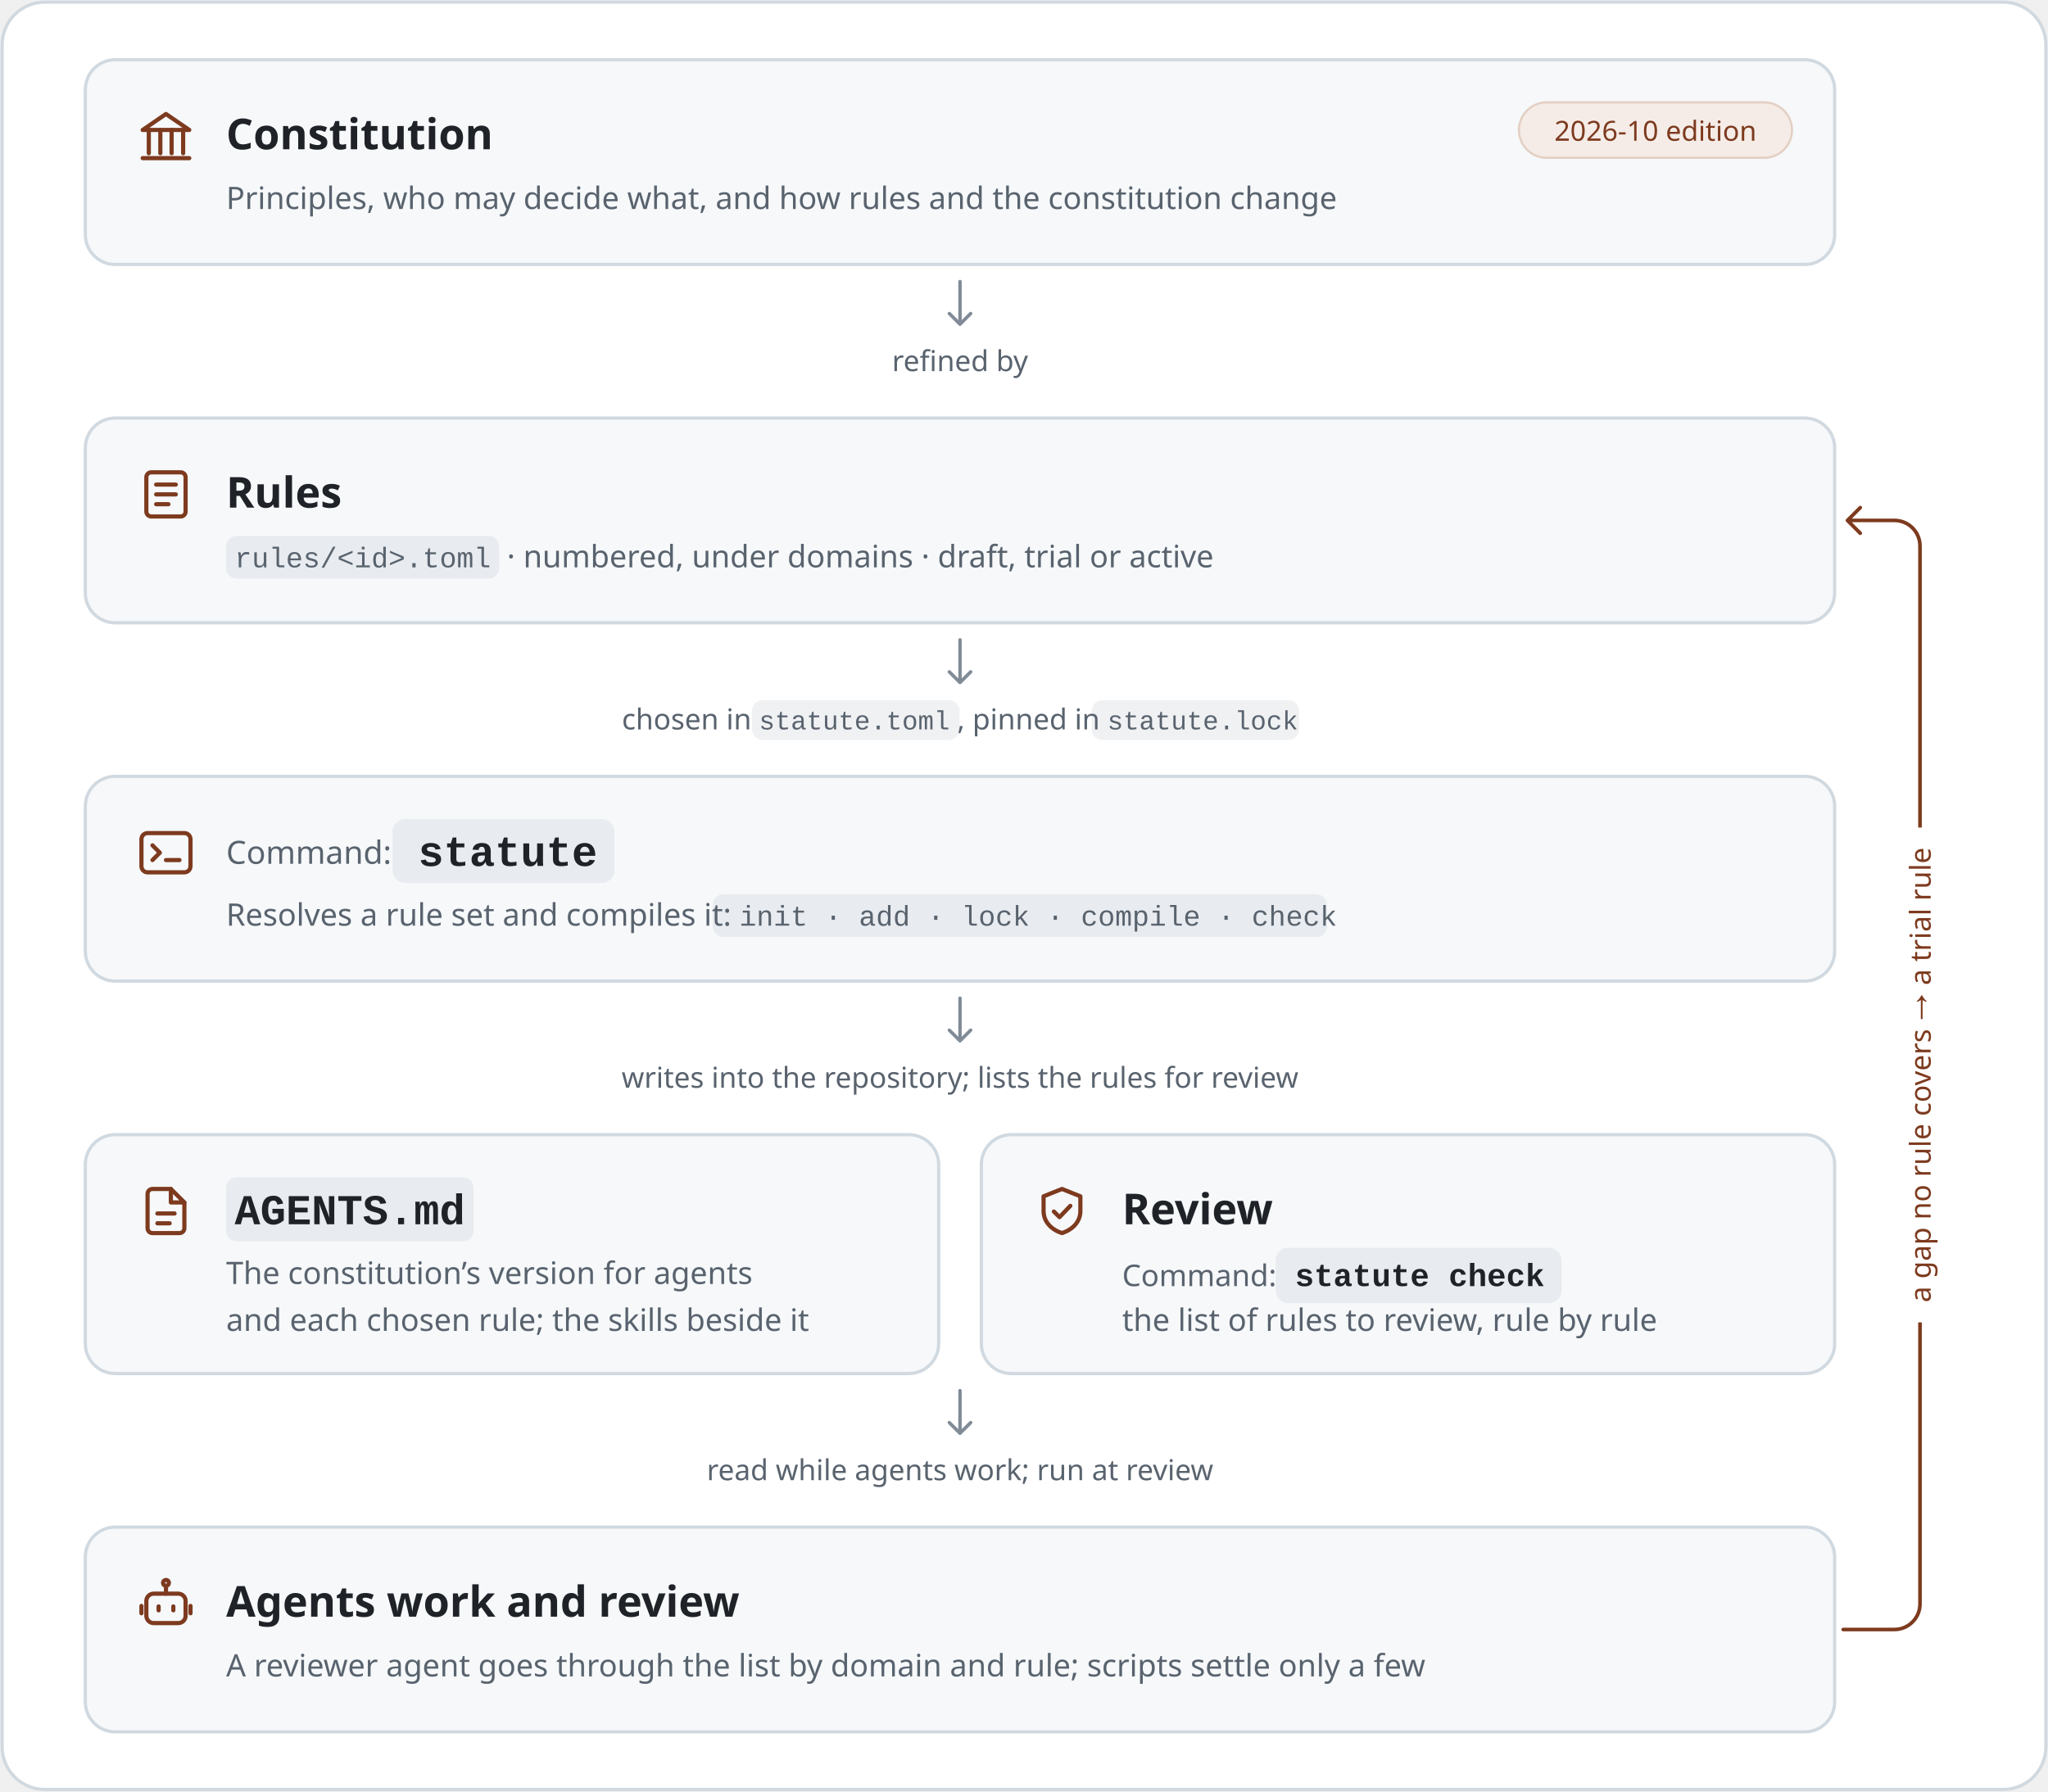
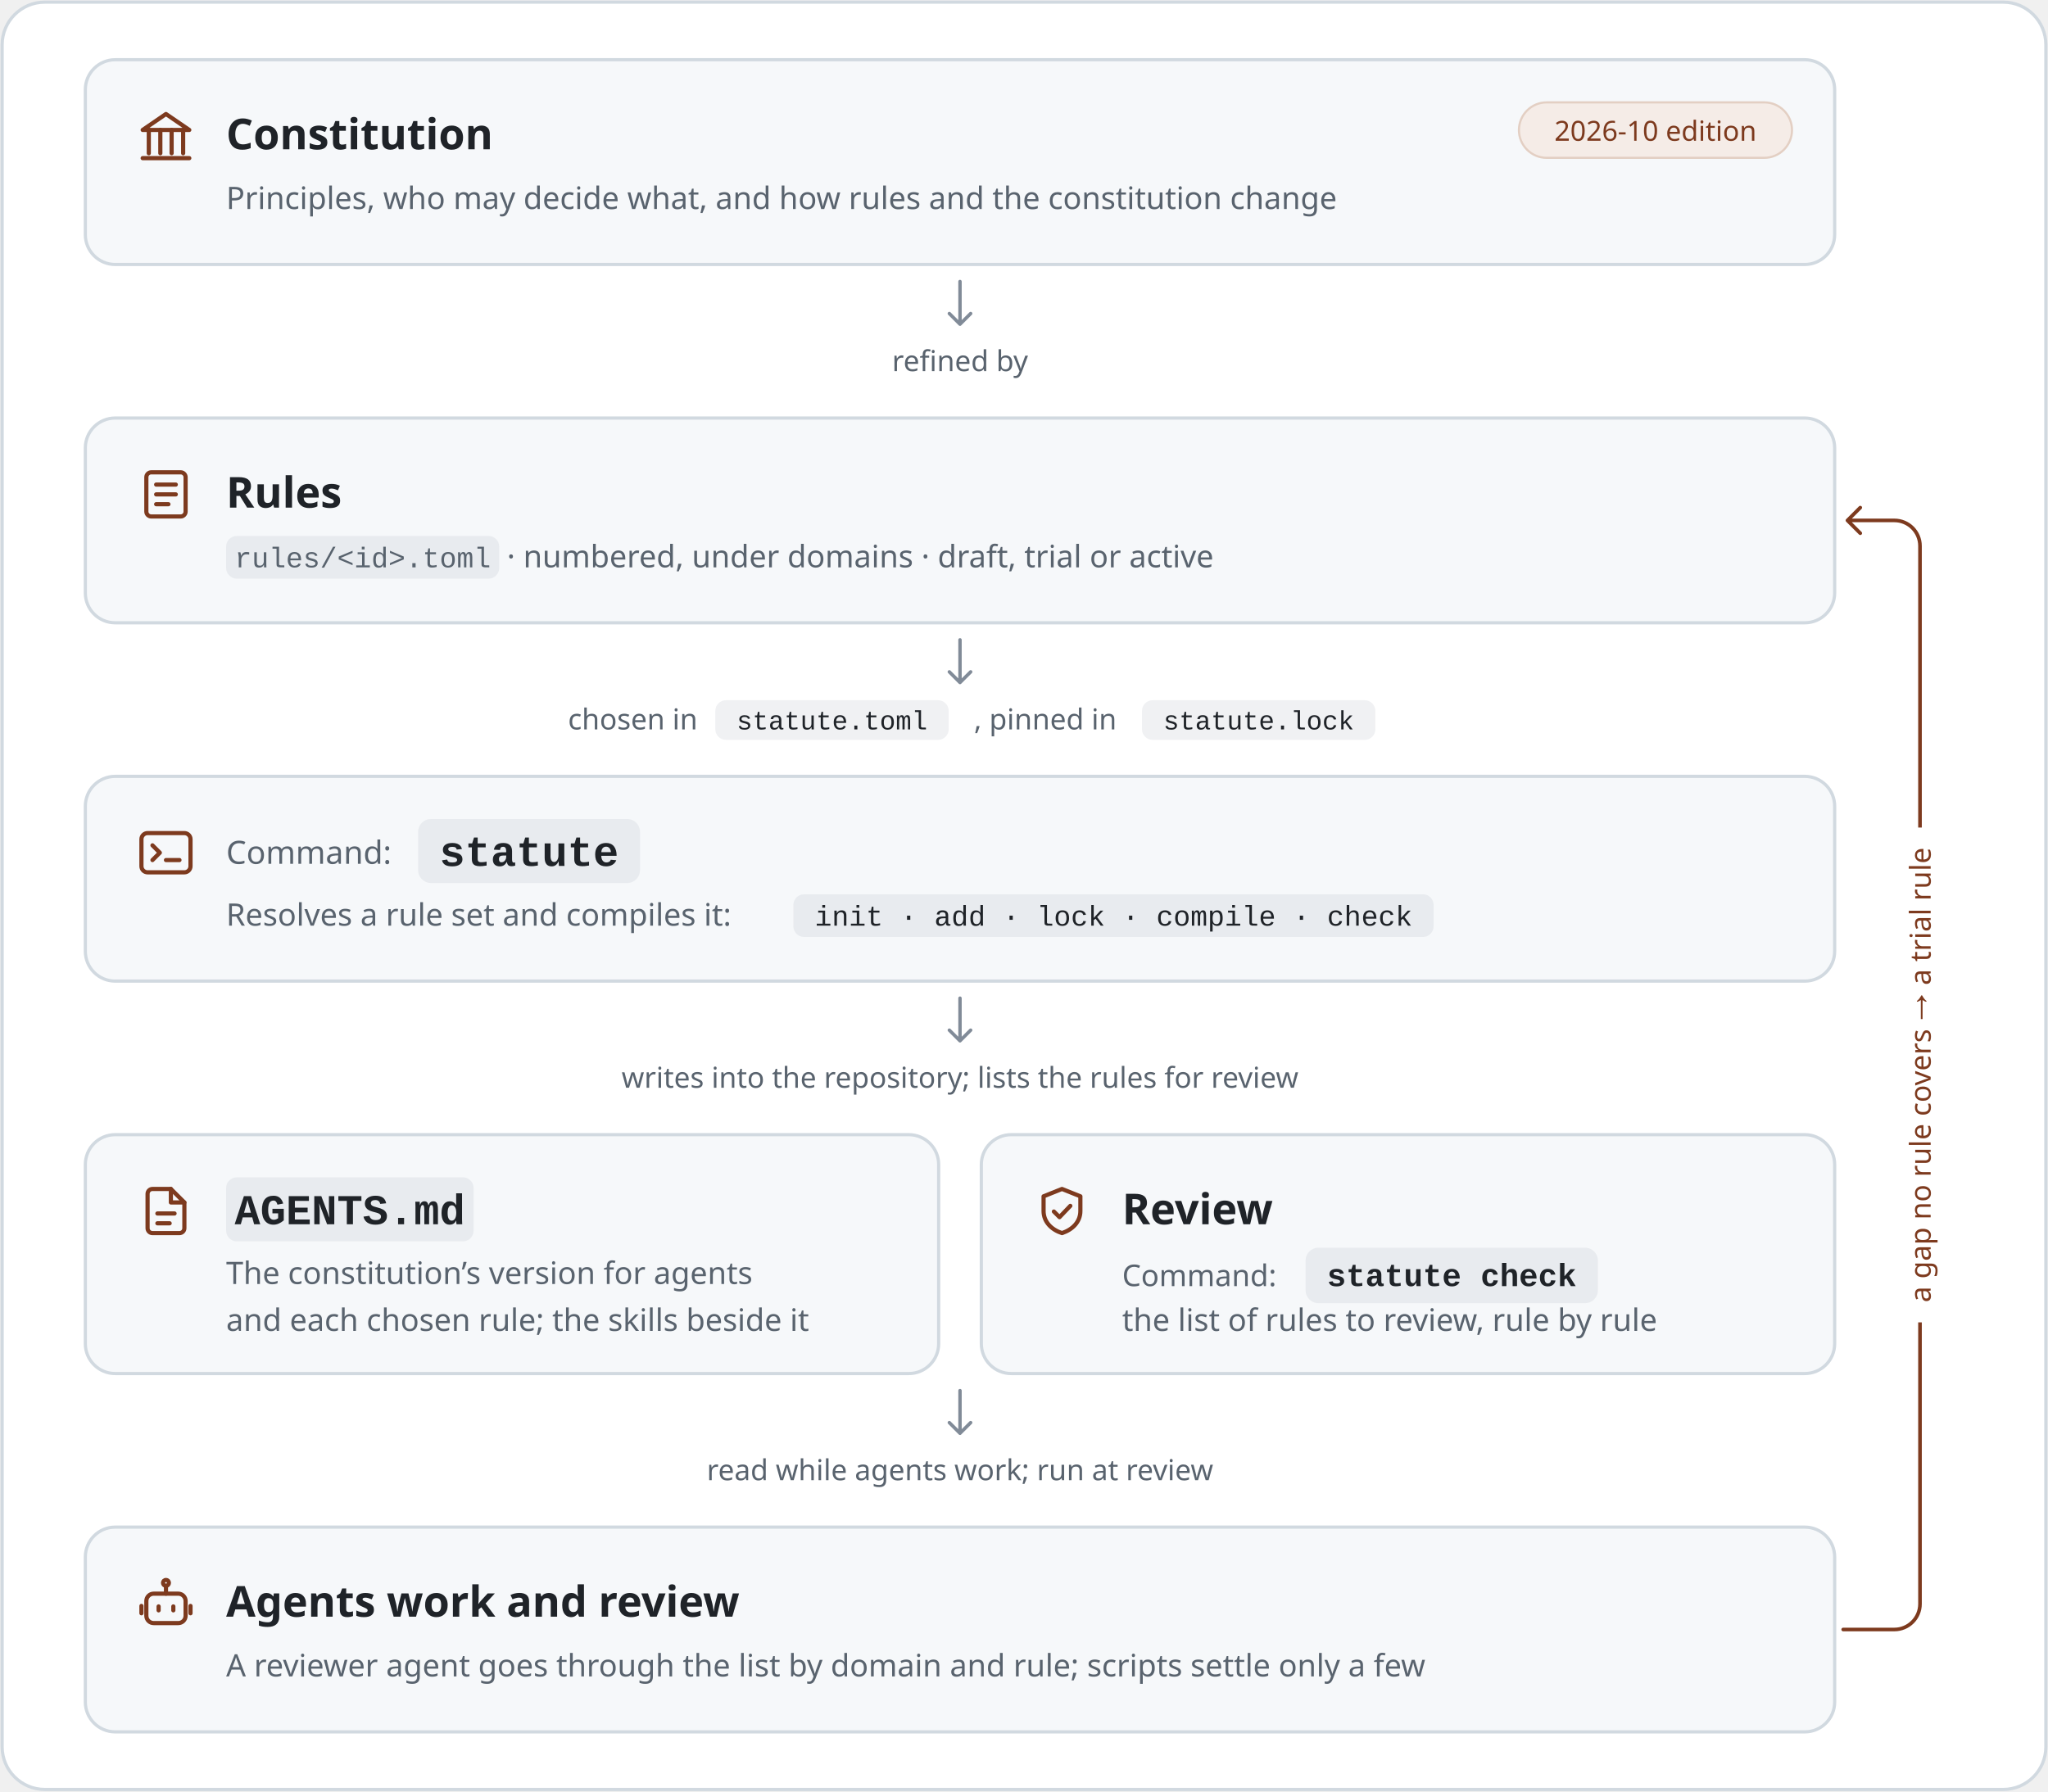
<svg xmlns="http://www.w3.org/2000/svg" viewBox="0 0 960 840" width="960" height="840" role="img" aria-labelledby="t">
  <g font-family="-apple-system, BlinkMacSystemFont, &quot;Segoe UI&quot;, &quot;Noto Sans&quot;, Helvetica, Arial, &quot;PingFang SC&quot;, &quot;Hiragino Sans GB&quot;, &quot;Microsoft YaHei&quot;, &quot;Noto Sans CJK SC&quot;, sans-serif">
    <rect x="1" y="1" width="958" height="838" rx="20" fill="#ffffff" stroke="#d1d9e0" stroke-width="1.5" />
    <rect x="40" y="28" width="820" height="96" rx="14" fill="#f6f8fa" stroke="#d1d9e0" stroke-width="1.5" />
    <g transform="translate(64 50) scale(1.15)" fill="none" stroke="#7d3a1e" stroke-width="1.7" stroke-linecap="round" stroke-linejoin="round">
      <path d="M2.5 9.5 12 3l9.5 6.5z" />
      <path d="M5 9.5V19M9.7 9.5V19M14.3 9.5V19M19 9.5V19M2.5 21h19" />
    </g>
    <text x="106" y="70" font-size="20" font-weight="600" fill="#1f2328">Constitution</text>
    <rect x="712" y="48" width="128" height="26" rx="13" fill="#f5ece7" stroke="#e3cfc3" />
    <text x="776" y="66" font-size="13" font-weight="500" text-anchor="middle" fill="#7d3a1e">2026-10 edition</text>
    <text x="106" y="98" font-size="14.5" fill="#59636e">Principles, who may decide what, and how rules and the constitution change</text>
    <path d="M450 132v20M445 147l5 5 5-5" fill="none" stroke="#818b98" stroke-width="1.6" stroke-linecap="round" stroke-linejoin="round" />
    <text x="450" y="174" font-size="13.5" text-anchor="middle" fill="#59636e">refined by</text>
    <rect x="40" y="196" width="820" height="96" rx="14" fill="#f6f8fa" stroke="#d1d9e0" stroke-width="1.5" />
    <g transform="translate(64 218) scale(1.15)" fill="none" stroke="#7d3a1e" stroke-width="1.7" stroke-linecap="round" stroke-linejoin="round">
      <rect x="4" y="3" width="16" height="18" rx="2" />
      <path d="M8 8h8M8 12h8M8 16h5" />
    </g>
    <text x="106" y="238" font-size="20" font-weight="600" fill="#1f2328">Rules</text>
    <rect x="106.0" y="251.3" width="128.0" height="20.0" rx="5" fill="#818b98" fill-opacity="0.12" />
    <text x="106" y="266" font-size="14.5" fill="#59636e">
      <tspan dx="4" font-family="ui-monospace, SFMono-Regular, &quot;SF Mono&quot;, Menlo, Consolas, &quot;Liberation Mono&quot;, monospace" font-size="0.92em">rules/&lt;id&gt;.toml</tspan>  · numbered, under domains · draft, trial or active</text>
    <path d="M450 300v20M445 315l5 5 5-5" fill="none" stroke="#818b98" stroke-width="1.6" stroke-linecap="round" stroke-linejoin="round" />
-     <rect x="352.5" y="328.3" width="97.3" height="18.6" rx="5" fill="#818b98" fill-opacity="0.12" />
-     <rect x="511.7" y="328.3" width="97.3" height="18.6" rx="5" fill="#818b98" fill-opacity="0.12" />
-     <text x="450" y="342" font-size="13.5" text-anchor="middle" fill="#59636e">chosen in <tspan font-family="ui-monospace, SFMono-Regular, &quot;SF Mono&quot;, Menlo, Consolas, &quot;Liberation Mono&quot;, monospace" font-size="0.92em">statute.toml</tspan> , pinned in <tspan font-family="ui-monospace, SFMono-Regular, &quot;SF Mono&quot;, Menlo, Consolas, &quot;Liberation Mono&quot;, monospace" font-size="0.92em">statute.lock</tspan>
-     </text>
+     <rect x="335.3" y="328.3" width="109.4" height="18.6" rx="5" fill="#818b98" fill-opacity="0.12" />
+     <text x="390" y="342" font-size="12.42" text-anchor="middle" textLength="89.4" lengthAdjust="spacing" fill="#1f2328" font-family="ui-monospace, SFMono-Regular, &quot;SF Mono&quot;, Menlo, Consolas, &quot;Liberation Mono&quot;, monospace">statute.toml</text>
+     <rect x="535.3" y="328.3" width="109.4" height="18.6" rx="5" fill="#818b98" fill-opacity="0.12" />
+     <text x="590" y="342" font-size="12.42" text-anchor="middle" textLength="89.4" lengthAdjust="spacing" fill="#1f2328" font-family="ui-monospace, SFMono-Regular, &quot;SF Mono&quot;, Menlo, Consolas, &quot;Liberation Mono&quot;, monospace">statute.lock</text>
+     <text x="327" y="342" font-size="13.5" text-anchor="end" fill="#59636e">chosen in</text>
+     <text x="490" y="342" font-size="13.5" text-anchor="middle" fill="#59636e">, pinned in</text>
    <rect x="40" y="364" width="820" height="96" rx="14" fill="#f6f8fa" stroke="#d1d9e0" stroke-width="1.5" />
    <g transform="translate(64 386) scale(1.15)" fill="none" stroke="#7d3a1e" stroke-width="1.7" stroke-linecap="round" stroke-linejoin="round">
      <rect x="2" y="4" width="20" height="16" rx="2.5" />
      <path d="m6.5 9 3 3-3 3M12 15h5.5" />
    </g>
-     <rect x="184" y="384" width="104" height="30" rx="6" fill="#818b98" fill-opacity="0.12" />
+     <rect x="196" y="384" width="104" height="30" rx="6" fill="#818b98" fill-opacity="0.12" />
    <text x="106" y="405" font-size="15" font-weight="500" fill="#59636e">Command:</text>
-     <text x="196" y="406" font-size="20" font-weight="600" fill="#1f2328" font-family="ui-monospace, SFMono-Regular, &quot;SF Mono&quot;, Menlo, Consolas, &quot;Liberation Mono&quot;, monospace">statute</text>
-     <rect x="334.1" y="419.3" width="287.9" height="20.0" rx="5" fill="#818b98" fill-opacity="0.12" />
-     <text x="106" y="434" font-size="14.5" fill="#59636e">Resolves a rule set and compiles it: <tspan font-family="ui-monospace, SFMono-Regular, &quot;SF Mono&quot;, Menlo, Consolas, &quot;Liberation Mono&quot;, monospace" font-size="0.92em">init · add · lock · compile · check</tspan>
-     </text>
+     <text x="248" y="406" font-size="20" font-weight="600" text-anchor="middle" textLength="84" lengthAdjust="spacing" fill="#1f2328" font-family="ui-monospace, SFMono-Regular, &quot;SF Mono&quot;, Menlo, Consolas, &quot;Liberation Mono&quot;, monospace">statute</text>
+     <text x="106" y="434" font-size="14.5" fill="#59636e">Resolves a rule set and compiles it:</text>
+     <rect x="371.9" y="419.3" width="300.1" height="20.0" rx="5" fill="#818b98" fill-opacity="0.12" />
+     <text x="522" y="434" font-size="13.34" text-anchor="middle" textLength="280.1" lengthAdjust="spacing" fill="#1f2328" font-family="ui-monospace, SFMono-Regular, &quot;SF Mono&quot;, Menlo, Consolas, &quot;Liberation Mono&quot;, monospace">init · add · lock · compile · check</text>
    <path d="M450 468v20M445 483l5 5 5-5" fill="none" stroke="#818b98" stroke-width="1.6" stroke-linecap="round" stroke-linejoin="round" />
    <text x="450" y="510" font-size="13.5" text-anchor="middle" fill="#59636e">writes into the repository; lists the rules for review</text>
    <rect x="40" y="532" width="400" height="112" rx="14" fill="#f6f8fa" stroke="#d1d9e0" stroke-width="1.5" />
    <g transform="translate(64 554) scale(1.15)" fill="none" stroke="#7d3a1e" stroke-width="1.7" stroke-linecap="round" stroke-linejoin="round">
      <path d="M14 3H6.5A2 2 0 0 0 4.5 5v14a2 2 0 0 0 2 2h11a2 2 0 0 0 2-2V8.5z" />
      <path d="M14 3v5.5h5.5M8.5 13h7M8.5 17h5" />
    </g>
    <rect x="106.0" y="552.0" width="116.0" height="30.0" rx="5" fill="#818b98" fill-opacity="0.12" />
    <text x="106" y="574" font-size="20" font-weight="600" fill="#1f2328">
      <tspan dx="4" font-family="ui-monospace, SFMono-Regular, &quot;SF Mono&quot;, Menlo, Consolas, &quot;Liberation Mono&quot;, monospace">AGENTS.md</tspan>
    </text>
    <text x="106" y="602" font-size="14.5" fill="#59636e">The constitution’s version for agents</text>
    <text x="106" y="624" font-size="14.5" fill="#59636e">and each chosen rule; the skills beside it</text>
    <rect x="460" y="532" width="400" height="112" rx="14" fill="#f6f8fa" stroke="#d1d9e0" stroke-width="1.5" />
    <g transform="translate(484 554) scale(1.15)" fill="none" stroke="#7d3a1e" stroke-width="1.7" stroke-linecap="round" stroke-linejoin="round">
      <path d="M12 3 19.5 6v6c0 4.4-3.2 7.6-7.5 9-4.3-1.4-7.5-4.6-7.5-9V6z" />
      <path d="m8.7 12.2 2.3 2.3 4.4-4.6" />
    </g>
    <text x="526" y="574" font-size="20" font-weight="600" fill="#1f2328">Review</text>
-     <rect x="598" y="585" width="134" height="26" rx="6" fill="#818b98" fill-opacity="0.12" />
    <text x="526" y="603" font-size="14" font-weight="500" fill="#59636e">Command:</text>
-     <text x="607" y="603" font-size="15" font-weight="600" fill="#1f2328" font-family="ui-monospace, SFMono-Regular, &quot;SF Mono&quot;, Menlo, Consolas, &quot;Liberation Mono&quot;, monospace">statute check</text>
+     <rect x="612.0" y="585.0" width="137.0" height="26.0" rx="6" fill="#818b98" fill-opacity="0.12" />
+     <text x="680.5" y="603" font-size="15" font-weight="600" text-anchor="middle" textLength="117.0" lengthAdjust="spacing" fill="#1f2328" font-family="ui-monospace, SFMono-Regular, &quot;SF Mono&quot;, Menlo, Consolas, &quot;Liberation Mono&quot;, monospace">statute check</text>
    <text x="526" y="624" font-size="14.5" fill="#59636e">the list of rules to review, rule by rule</text>
    <path d="M450 652v20M445 667l5 5 5-5" fill="none" stroke="#818b98" stroke-width="1.6" stroke-linecap="round" stroke-linejoin="round" />
    <text x="450" y="694" font-size="13.5" text-anchor="middle" fill="#59636e">read while agents work; run at review</text>
    <rect x="40" y="716" width="820" height="96" rx="14" fill="#f6f8fa" stroke="#d1d9e0" stroke-width="1.5" />
    <g transform="translate(64 738) scale(1.15)" fill="none" stroke="#7d3a1e" stroke-width="1.7" stroke-linecap="round" stroke-linejoin="round">
      <rect x="4" y="8" width="16" height="12" rx="3" />
      <path d="M12 8V4.8" />
      <circle cx="12" cy="3.6" r="1.2" />
      <path d="M9 13.2v1.6M15 13.2v1.6M2 13v3M22 13v3" />
    </g>
    <text x="106" y="758" font-size="20" font-weight="600" fill="#1f2328">Agents work and review</text>
    <text x="106" y="786" font-size="14.5" fill="#59636e">A reviewer agent goes through the list by domain and rule; scripts settle only a few</text>
    <path d="M864 764H888a12 12 0 0 0 12-12V256a12 12 0 0 0-12-12H866M872 238l-6 6 6 6" fill="none" stroke="#7d3a1e" stroke-width="1.7" stroke-linecap="round" stroke-linejoin="round" />
    <rect x="887" y="388" width="26" height="232" fill="#ffffff" />
    <text transform="translate(905 504) rotate(-90)" font-size="13.5" text-anchor="middle" fill="#7d3a1e">a gap no rule covers → a trial rule</text>
  </g>
</svg>
